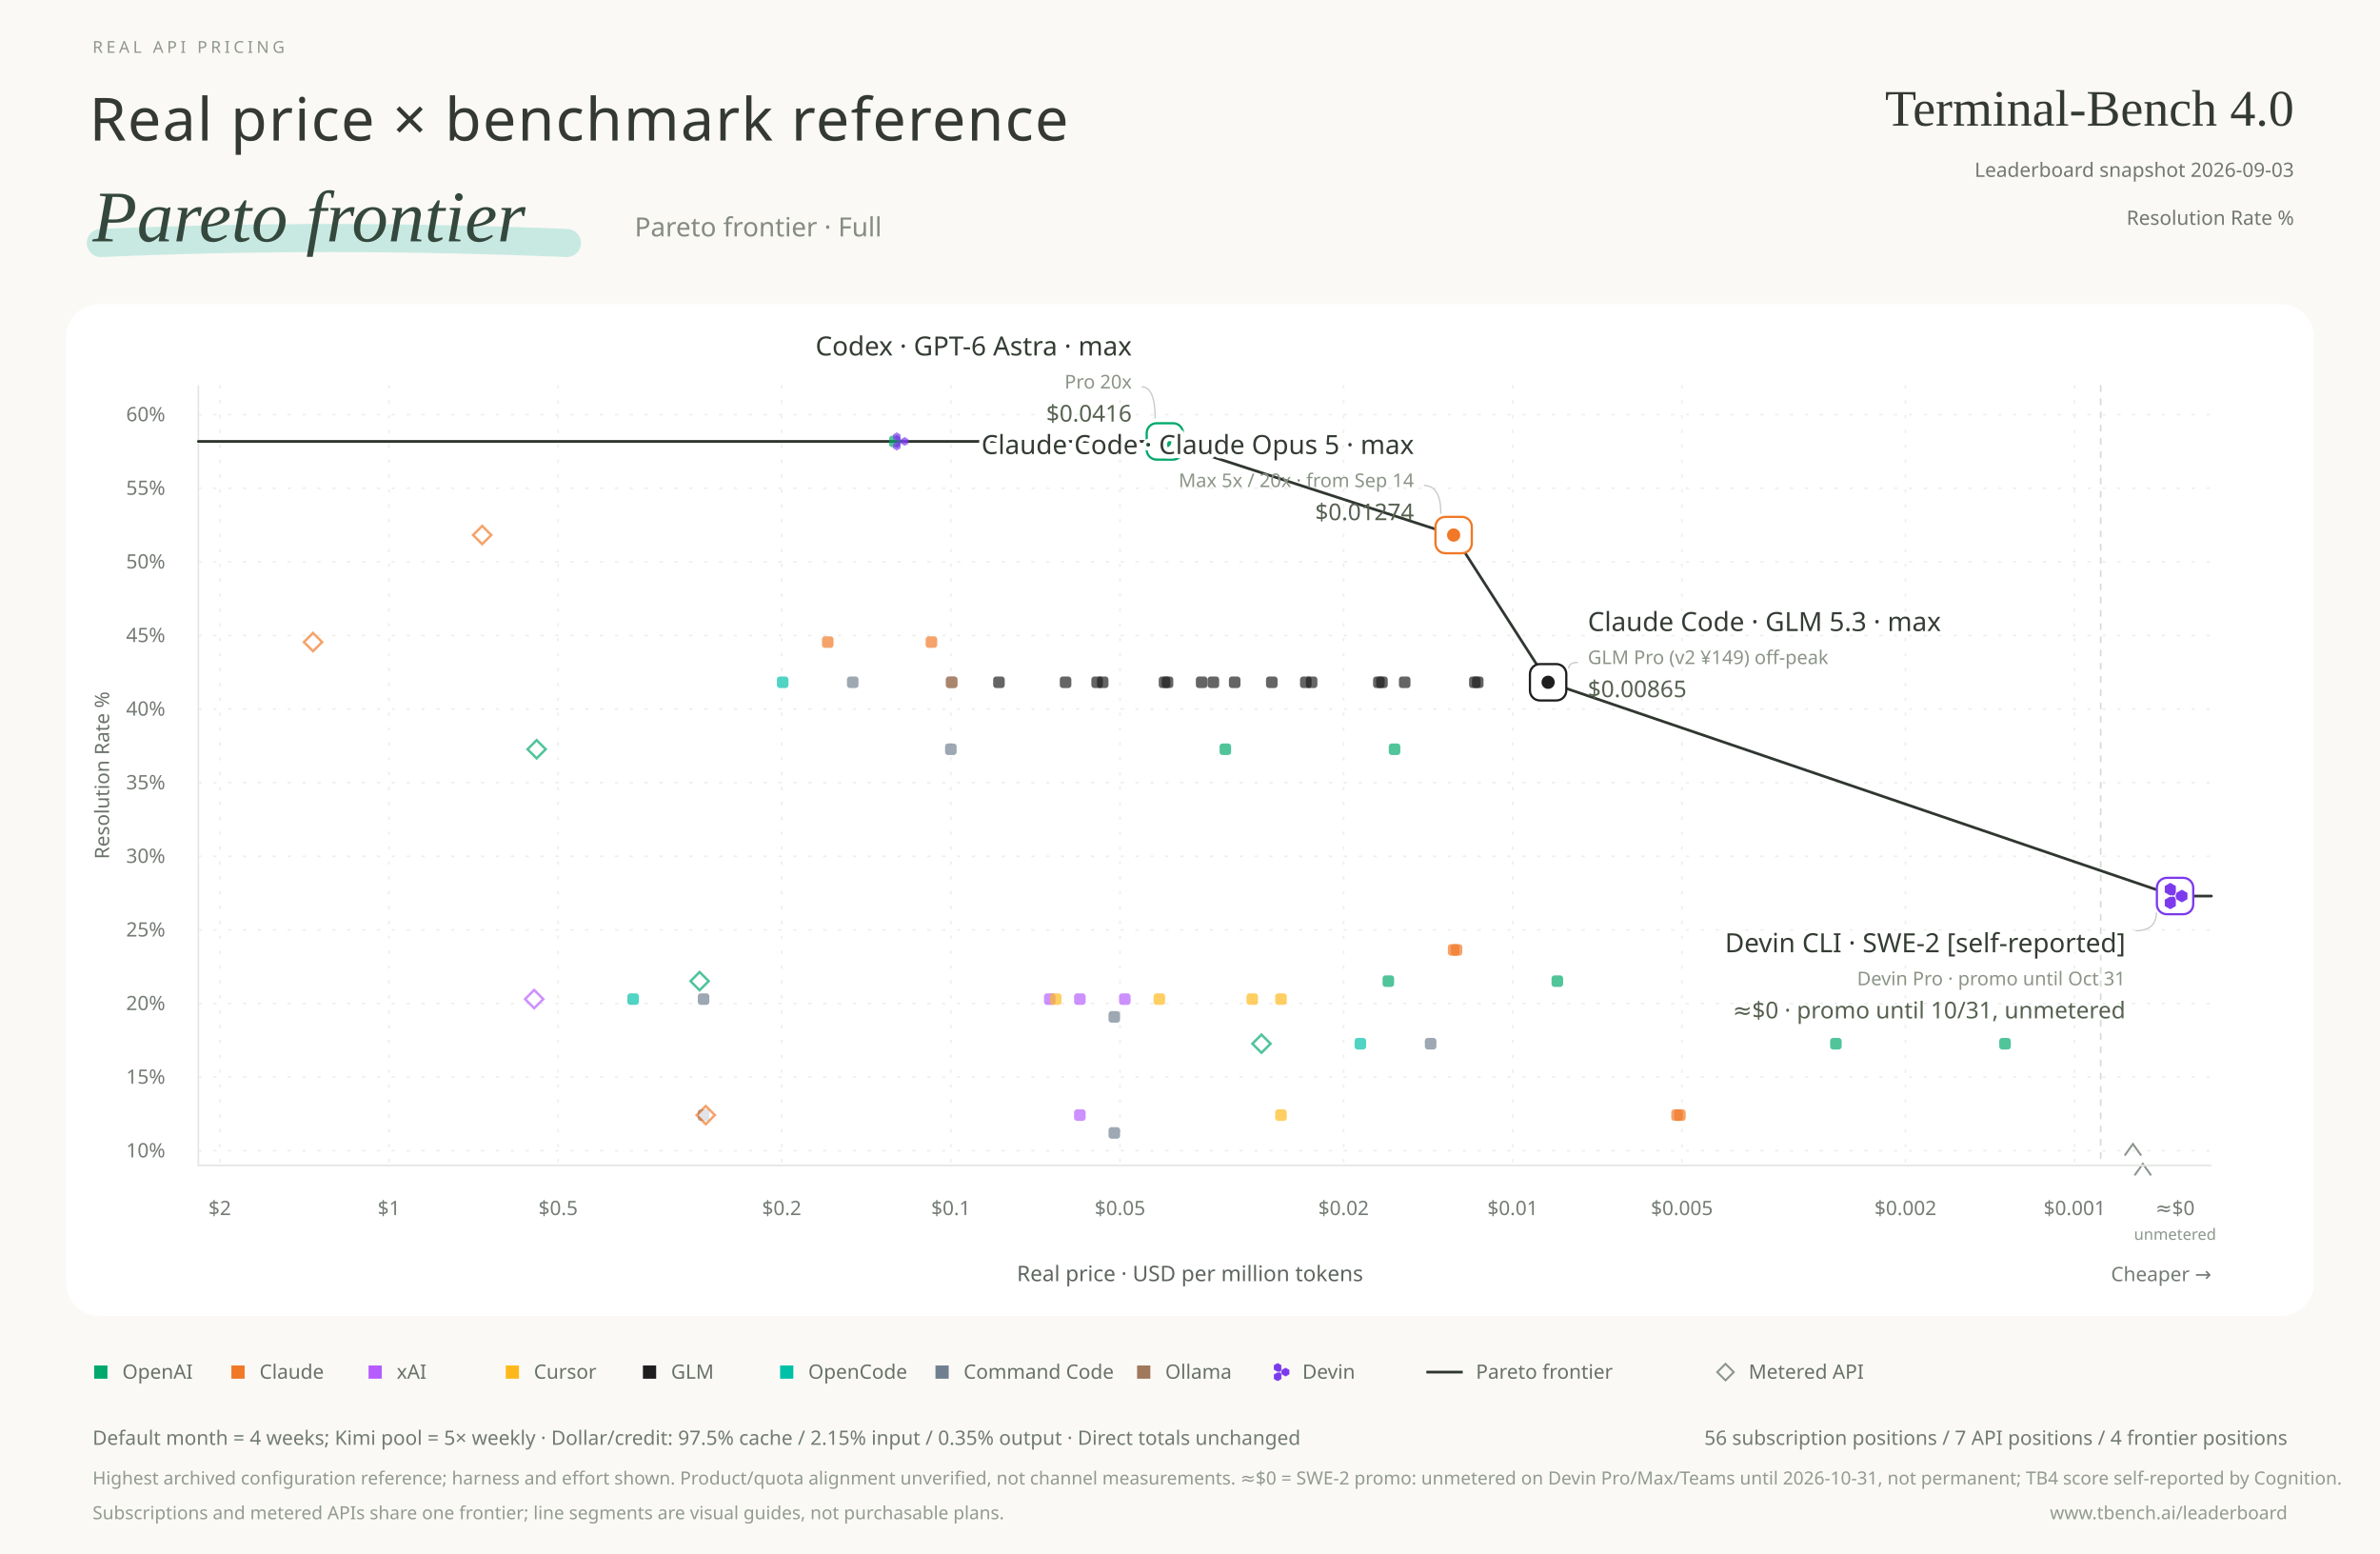
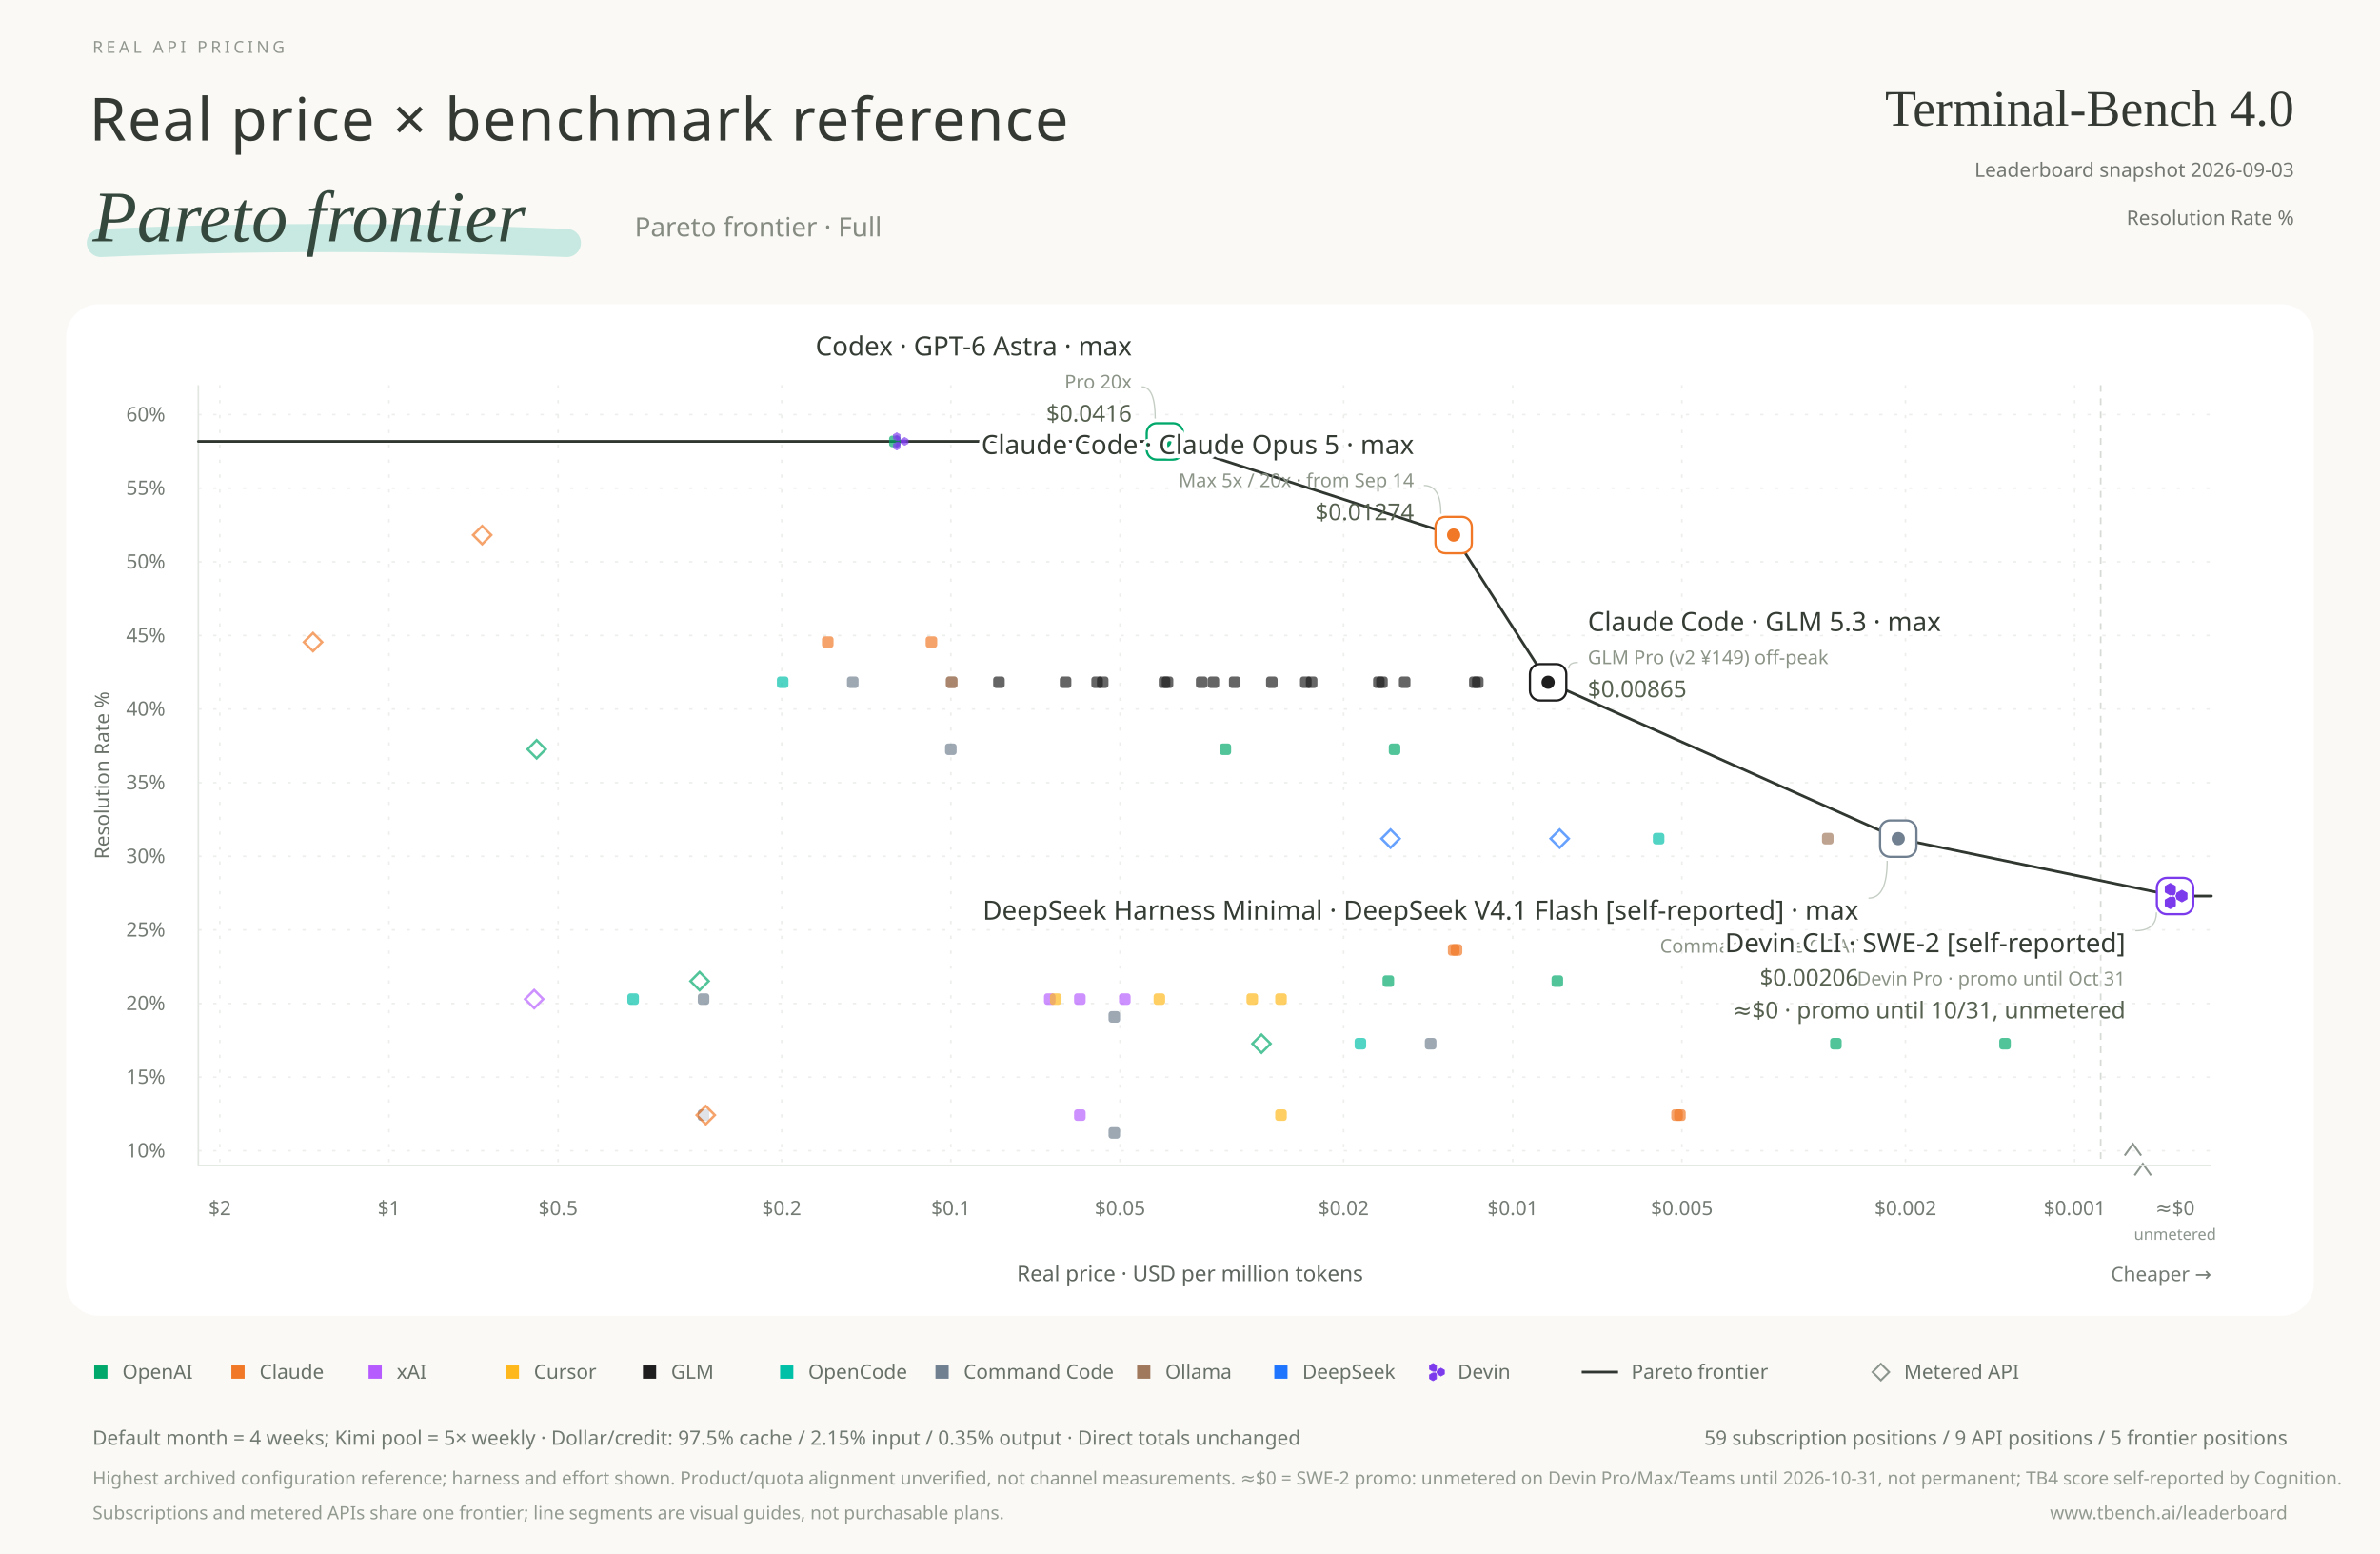
<svg xmlns="http://www.w3.org/2000/svg" width="1440" height="940" viewBox="0 0 1440 940" role="img" aria-labelledby="title desc">
  <style>text{font-family:"Microsoft YaHei","Segoe UI",sans-serif} .serif{font-family:"Times New Roman",serif} .number{font-family:"Segoe UI",sans-serif;font-variant-numeric:tabular-nums} .label-name{paint-order:stroke;stroke:#fff;stroke-width:5px;stroke-linejoin:round} .point:hover{opacity:1}</style>
  <rect width="1440" height="940" fill="#FAF9F6" />
  <text x="56.000" y="32.000" font-size="10" fill="#90968D" text-anchor="start" font-weight="400" letter-spacing="2.1">REAL API PRICING</text>
  <text x="54.000" y="85.000" font-size="36" fill="#343A33" text-anchor="start" font-weight="300" letter-spacing=".8">Real price × benchmark reference</text>
  <path d="M61 147 Q197 141 343 147" stroke="#9FDDD0" stroke-width="17" stroke-linecap="round" opacity=".55" fill="none" />
  <text x="56.000" y="146.000" font-size="44" fill="#35483E" text-anchor="start" font-weight="400" class="serif" font-style="italic">Pareto frontier</text>
  <text x="384.000" y="143.000" font-size="16" fill="#858B81" text-anchor="start" font-weight="300">Pareto frontier · Full</text>
  <text x="1388.000" y="76.000" font-size="31" fill="#343A33" text-anchor="end" font-weight="400" class="serif">Terminal-Bench 4.0</text>
  <text x="1388.000" y="107.000" font-size="12" fill="#737771" text-anchor="end" font-weight="400">Leaderboard snapshot  2026-09-03</text>
  <text x="1388.000" y="136.000" font-size="12" fill="#737771" text-anchor="end" font-weight="400">Resolution Rate %</text>
  <rect x="40" y="184" width="1360" height="612" rx="20" fill="#FFFFFF" />
  <path d="M1255.232 233V705" stroke="#E8EBE7" stroke-dasharray="2 7" opacity=".8" />
  <text x="1255.232" y="735.000" font-size="12" fill="#747B74" text-anchor="middle" font-weight="400" class="number">$0.001</text>
  <path d="M1152.892 233V705" stroke="#E8EBE7" stroke-dasharray="2 7" opacity=".8" />
  <text x="1152.892" y="735.000" font-size="12" fill="#747B74" text-anchor="middle" font-weight="400" class="number">$0.002</text>
  <path d="M1017.606 233V705" stroke="#E8EBE7" stroke-dasharray="2 7" opacity=".8" />
  <text x="1017.606" y="735.000" font-size="12" fill="#747B74" text-anchor="middle" font-weight="400" class="number">$0.005</text>
  <path d="M915.266 233V705" stroke="#E8EBE7" stroke-dasharray="2 7" opacity=".8" />
  <text x="915.266" y="735.000" font-size="12" fill="#747B74" text-anchor="middle" font-weight="400" class="number">$0.01</text>
  <path d="M812.926 233V705" stroke="#E8EBE7" stroke-dasharray="2 7" opacity=".8" />
  <text x="812.926" y="735.000" font-size="12" fill="#747B74" text-anchor="middle" font-weight="400" class="number">$0.02</text>
  <path d="M677.640 233V705" stroke="#E8EBE7" stroke-dasharray="2 7" opacity=".8" />
  <text x="677.640" y="735.000" font-size="12" fill="#747B74" text-anchor="middle" font-weight="400" class="number">$0.05</text>
  <path d="M575.300 233V705" stroke="#E8EBE7" stroke-dasharray="2 7" opacity=".8" />
  <text x="575.300" y="735.000" font-size="12" fill="#747B74" text-anchor="middle" font-weight="400" class="number">$0.1</text>
  <path d="M472.960 233V705" stroke="#E8EBE7" stroke-dasharray="2 7" opacity=".8" />
  <text x="472.960" y="735.000" font-size="12" fill="#747B74" text-anchor="middle" font-weight="400" class="number">$0.2</text>
  <path d="M337.674 233V705" stroke="#E8EBE7" stroke-dasharray="2 7" opacity=".8" />
  <text x="337.674" y="735.000" font-size="12" fill="#747B74" text-anchor="middle" font-weight="400" class="number">$0.5</text>
  <path d="M235.334 233V705" stroke="#E8EBE7" stroke-dasharray="2 7" opacity=".8" />
  <text x="235.334" y="735.000" font-size="12" fill="#747B74" text-anchor="middle" font-weight="400" class="number">$1</text>
  <path d="M132.994 233V705" stroke="#E8EBE7" stroke-dasharray="2 7" opacity=".8" />
  <text x="132.994" y="735.000" font-size="12" fill="#747B74" text-anchor="middle" font-weight="400" class="number">$2</text>
  <path d="M1271.010 233V705" stroke="#D6DBD5" stroke-dasharray="4 4" />
  <path d="M1285.505 699l5 -7 5 7M1291.505 711l5 -7 5 7" stroke="#8B958D" stroke-width="1.2" fill="none" />
  <text x="1316.000" y="735.000" font-size="12" fill="#747B74" text-anchor="middle" font-weight="400" class="number">≈$0</text>
  <text x="1316.000" y="750.000" font-size="9.5" fill="#8B958D" text-anchor="middle" font-weight="400">unmetered</text>
  <path d="M120 696.094H1338" stroke="#E8EBE7" stroke-dasharray="2 7" opacity=".8" />
  <text x="100.000" y="700.094" font-size="12" fill="#747B74" text-anchor="end" font-weight="400" class="number">10%</text>
  <path d="M120 651.566H1338" stroke="#E8EBE7" stroke-dasharray="2 7" opacity=".8" />
  <text x="100.000" y="655.566" font-size="12" fill="#747B74" text-anchor="end" font-weight="400" class="number">15%</text>
  <path d="M120 607.038H1338" stroke="#E8EBE7" stroke-dasharray="2 7" opacity=".8" />
  <text x="100.000" y="611.038" font-size="12" fill="#747B74" text-anchor="end" font-weight="400" class="number">20%</text>
  <path d="M120 562.509H1338" stroke="#E8EBE7" stroke-dasharray="2 7" opacity=".8" />
  <text x="100.000" y="566.509" font-size="12" fill="#747B74" text-anchor="end" font-weight="400" class="number">25%</text>
  <path d="M120 517.981H1338" stroke="#E8EBE7" stroke-dasharray="2 7" opacity=".8" />
  <text x="100.000" y="521.981" font-size="12" fill="#747B74" text-anchor="end" font-weight="400" class="number">30%</text>
  <path d="M120 473.453H1338" stroke="#E8EBE7" stroke-dasharray="2 7" opacity=".8" />
  <text x="100.000" y="477.453" font-size="12" fill="#747B74" text-anchor="end" font-weight="400" class="number">35%</text>
  <path d="M120 428.925H1338" stroke="#E8EBE7" stroke-dasharray="2 7" opacity=".8" />
  <text x="100.000" y="432.925" font-size="12" fill="#747B74" text-anchor="end" font-weight="400" class="number">40%</text>
  <path d="M120 384.396H1338" stroke="#E8EBE7" stroke-dasharray="2 7" opacity=".8" />
  <text x="100.000" y="388.396" font-size="12" fill="#747B74" text-anchor="end" font-weight="400" class="number">45%</text>
  <path d="M120 339.868H1338" stroke="#E8EBE7" stroke-dasharray="2 7" opacity=".8" />
  <text x="100.000" y="343.868" font-size="12" fill="#747B74" text-anchor="end" font-weight="400" class="number">50%</text>
  <path d="M120 295.340H1338" stroke="#E8EBE7" stroke-dasharray="2 7" opacity=".8" />
  <text x="100.000" y="299.340" font-size="12" fill="#747B74" text-anchor="end" font-weight="400" class="number">55%</text>
  <path d="M120 250.811H1338" stroke="#E8EBE7" stroke-dasharray="2 7" opacity=".8" />
  <text x="100.000" y="254.811" font-size="12" fill="#747B74" text-anchor="end" font-weight="400" class="number">60%</text>
  <path d="M120 233V705H1338" fill="none" stroke="#E3E7E2" />
  <text x="66.000" y="469.000" font-size="12" fill="#697169" text-anchor="middle" font-weight="400" transform="rotate(-90 66 469.0)">Resolution Rate %</text>
  <text x="720.000" y="775.000" font-size="13" fill="#5D655E" text-anchor="middle" font-weight="400">Real price · USD per million tokens</text>
  <text x="1338.000" y="775.000" font-size="12" fill="#737B74" text-anchor="end" font-weight="400">Cheaper →</text>
-   <path id="frontier" d="M120.000,267.020 L704.796,267.020 L879.512,323.660 L936.679,412.716 L1316.000,542.026 L1338.000,542.026" fill="none" stroke="#303630" stroke-width="1.65" stroke-linecap="round" stroke-linejoin="round" />
+   <path id="frontier" d="M120.000,267.020 L704.796,267.020 L879.512,323.660 L936.679,412.716 L1148.528,507.294 L1316.000,542.026 L1338.000,542.026" fill="none" stroke="#303630" stroke-width="1.65" stroke-linecap="round" stroke-linejoin="round" />
  <g class="point" data-billing="subscription" data-frontier="false" data-price="0.03247" data-score="37.27" data-x="741.380" data-y="453.237" transform="translate(741.380 453.237)">
    <rect x="-3.5" y="-3.5" width="7" height="7" rx="1.8" fill="#00A86B" opacity=".68" />
  </g>
  <g class="point" data-billing="subscription" data-frontier="false" data-price="0.01623" data-score="37.27" data-x="843.765" data-y="453.237" transform="translate(843.765 453.237)">
    <rect x="-3.5" y="-3.5" width="7" height="7" rx="1.8" fill="#00A86B" opacity=".68" />
  </g>
  <g class="point" data-billing="subscription" data-frontier="false" data-price="0.00266" data-score="17.27" data-x="1110.787" data-y="631.350" transform="translate(1110.787 631.350)">
    <rect x="-3.5" y="-3.5" width="7" height="7" rx="1.8" fill="#00A86B" opacity=".68" />
  </g>
  <g class="point" data-billing="subscription" data-frontier="false" data-price="0.00133" data-score="17.27" data-x="1213.127" data-y="631.350" transform="translate(1213.127 631.350)">
    <rect x="-3.5" y="-3.5" width="7" height="7" rx="1.8" fill="#00A86B" opacity=".68" />
  </g>
  <g class="point" data-billing="subscription" data-frontier="false" data-price="0.12579" data-score="58.18" data-x="541.424" data-y="267.020" transform="translate(541.424 267.020)">
    <rect x="-3.5" y="-3.5" width="7" height="7" rx="1.8" fill="#00A86B" opacity=".68" />
  </g>
  <g class="point" data-billing="subscription" data-frontier="true" data-price="0.0416" data-score="58.18" data-x="704.796" data-y="267.020" transform="translate(704.796 267.020)">
    <rect x="-11" y="-11" width="22" height="22" rx="6" fill="#FFF" stroke="#00A86B" stroke-width="1.35" />
    <circle r="4" fill="#00A86B" />
  </g>
  <g class="point" data-billing="subscription" data-frontier="false" data-price="0.12315" data-score="58.18" data-x="544.556" data-y="267.020" transform="translate(544.556 267.020)">
    <path d="M0.11,-1.63 L-1.97,-0.43 L-4.05,-1.63 L-4.05,-4.03 L-1.97,-5.23 L0.11,-4.03Z M0.11,4.03 L-1.97,5.23 L-4.05,4.03 L-4.05,1.63 L-1.97,0.43 L0.11,1.63Z M4.91,1.20 L2.83,2.40 L0.75,1.20 L0.75,-1.20 L2.83,-2.40 L4.91,-1.20Z" fill="#7C3AED" opacity="0.68" stroke="#7C3AED" stroke-width="0.43" stroke-linejoin="round" />
    <path d="M-0.89,-1.27 L-1.87,-2.69 M-0.89,1.27 L-1.87,2.69 M1.27,0.00 L2.69,0.00" stroke="#7C3AED" stroke-width="2.16" stroke-linecap="round" opacity="0.68" fill="none" />
  </g>
  <g class="point" data-billing="subscription" data-frontier="false" data-price="0.01259" data-score="23.64" data-x="881.261" data-y="574.621" transform="translate(881.261 574.621)">
    <rect x="-3.5" y="-3.5" width="7" height="7" rx="1.8" fill="#F07826" opacity=".68" />
  </g>
  <g class="point" data-billing="subscription" data-frontier="true" data-price="0.01274" data-score="51.82" data-x="879.512" data-y="323.660" transform="translate(879.512 323.660)">
    <rect x="-11" y="-11" width="22" height="22" rx="6" fill="#FFF" stroke="#F07826" stroke-width="1.35" />
    <circle r="4" fill="#F07826" />
  </g>
  <g class="point" data-billing="subscription" data-frontier="false" data-price="0.05894" data-score="20.3" data-x="653.353" data-y="604.366" transform="translate(653.353 604.366)">
    <rect x="-3.5" y="-3.5" width="7" height="7" rx="1.8" fill="#B65CFF" opacity=".68" />
  </g>
  <g class="point" data-billing="subscription" data-frontier="false" data-price="0.04902" data-score="20.3" data-x="680.563" data-y="604.366" transform="translate(680.563 604.366)">
    <rect x="-3.5" y="-3.5" width="7" height="7" rx="1.8" fill="#B65CFF" opacity=".68" />
  </g>
  <g class="point" data-billing="subscription" data-frontier="false" data-price="0.06667" data-score="20.3" data-x="635.158" data-y="604.366" transform="translate(635.158 604.366)">
    <rect x="-3.5" y="-3.5" width="7" height="7" rx="1.8" fill="#B65CFF" opacity=".68" />
  </g>
  <g class="point" data-billing="subscription" data-frontier="false" data-price="0.02585" data-score="20.3" data-x="775.044" data-y="604.366" transform="translate(775.044 604.366)">
    <rect x="-3.5" y="-3.5" width="7" height="7" rx="1.8" fill="#FFB81C" opacity=".68" />
  </g>
  <g class="point" data-billing="subscription" data-frontier="false" data-price="0.06506" data-score="20.3" data-x="638.767" data-y="604.366" transform="translate(638.767 604.366)">
    <rect x="-3.5" y="-3.5" width="7" height="7" rx="1.8" fill="#FFB81C" opacity=".68" />
  </g>
  <g class="point" data-billing="subscription" data-frontier="false" data-price="0.04255" data-score="20.3" data-x="701.462" data-y="604.366" transform="translate(701.462 604.366)">
    <rect x="-3.5" y="-3.5" width="7" height="7" rx="1.8" fill="#FFB81C" opacity=".68" />
  </g>
  <g class="point" data-billing="subscription" data-frontier="false" data-price="0.02908" data-score="20.3" data-x="757.660" data-y="604.366" transform="translate(757.660 604.366)">
    <rect x="-3.5" y="-3.5" width="7" height="7" rx="1.8" fill="#FFB81C" opacity=".68" />
  </g>
  <g class="point" data-billing="subscription" data-frontier="false" data-price="0.08211" data-score="41.82" data-x="604.403" data-y="412.716" transform="translate(604.403 412.716)">
    <rect x="-3.5" y="-3.5" width="7" height="7" rx="1.8" fill="#1E1E1E" opacity=".68" />
  </g>
  <g class="point" data-billing="subscription" data-frontier="false" data-price="0.05491" data-score="41.82" data-x="663.810" data-y="412.716" transform="translate(663.810 412.716)">
    <rect x="-3.5" y="-3.5" width="7" height="7" rx="1.8" fill="#1E1E1E" opacity=".68" />
  </g>
  <g class="point" data-billing="subscription" data-frontier="false" data-price="0.04115" data-score="41.82" data-x="706.401" data-y="412.716" transform="translate(706.401 412.716)">
    <rect x="-3.5" y="-3.5" width="7" height="7" rx="1.8" fill="#1E1E1E" opacity=".68" />
  </g>
  <g class="point" data-billing="subscription" data-frontier="false" data-price="0.0341" data-score="41.82" data-x="734.148" data-y="412.716" transform="translate(734.148 412.716)">
    <rect x="-3.5" y="-3.5" width="7" height="7" rx="1.8" fill="#1E1E1E" opacity=".68" />
  </g>
  <g class="point" data-billing="subscription" data-frontier="false" data-price="0.0228" data-score="41.82" data-x="793.581" data-y="412.716" transform="translate(793.581 412.716)">
    <rect x="-3.5" y="-3.5" width="7" height="7" rx="1.8" fill="#1E1E1E" opacity=".68" />
  </g>
  <g class="point" data-billing="subscription" data-frontier="false" data-price="0.01709" data-score="41.82" data-x="836.142" data-y="412.716" transform="translate(836.142 412.716)">
    <rect x="-3.5" y="-3.5" width="7" height="7" rx="1.8" fill="#1E1E1E" opacity=".68" />
  </g>
  <g class="point" data-billing="subscription" data-frontier="false" data-price="0.06249" data-score="41.82" data-x="644.718" data-y="412.716" transform="translate(644.718 412.716)">
    <rect x="-3.5" y="-3.5" width="7" height="7" rx="1.8" fill="#1E1E1E" opacity=".68" />
  </g>
  <g class="point" data-billing="subscription" data-frontier="false" data-price="0.04166" data-score="41.82" data-x="704.583" data-y="412.716" transform="translate(704.583 412.716)">
    <rect x="-3.5" y="-3.5" width="7" height="7" rx="1.8" fill="#1E1E1E" opacity=".68" />
  </g>
  <g class="point" data-billing="subscription" data-frontier="false" data-price="0.03125" data-score="41.82" data-x="747.034" data-y="412.716" transform="translate(747.034 412.716)">
    <rect x="-3.5" y="-3.5" width="7" height="7" rx="1.8" fill="#1E1E1E" opacity=".68" />
  </g>
  <g class="point" data-billing="subscription" data-frontier="false" data-price="0.01731" data-score="41.82" data-x="834.253" data-y="412.716" transform="translate(834.253 412.716)">
    <rect x="-3.5" y="-3.5" width="7" height="7" rx="1.8" fill="#1E1E1E" opacity=".68" />
  </g>
  <g class="point" data-billing="subscription" data-frontier="false" data-price="0.01154" data-score="41.82" data-x="894.118" data-y="412.716" transform="translate(894.118 412.716)">
    <rect x="-3.5" y="-3.5" width="7" height="7" rx="1.8" fill="#1E1E1E" opacity=".68" />
  </g>
  <g class="point" data-billing="subscription" data-frontier="true" data-price="0.00865" data-score="41.82" data-x="936.679" data-y="412.716" transform="translate(936.679 412.716)">
    <rect x="-11" y="-11" width="22" height="22" rx="6" fill="#FFF" stroke="#1E1E1E" stroke-width="1.35" />
    <circle r="4" fill="#1E1E1E" />
  </g>
  <g class="point" data-billing="subscription" data-frontier="false" data-price="0.05367" data-score="41.82" data-x="667.182" data-y="412.716" transform="translate(667.182 412.716)">
    <rect x="-3.5" y="-3.5" width="7" height="7" rx="1.8" fill="#1E1E1E" opacity=".68" />
  </g>
  <g class="point" data-billing="subscription" data-frontier="false" data-price="0.03578" data-score="41.82" data-x="727.047" data-y="412.716" transform="translate(727.047 412.716)">
    <rect x="-3.5" y="-3.5" width="7" height="7" rx="1.8" fill="#1E1E1E" opacity=".68" />
  </g>
  <g class="point" data-billing="subscription" data-frontier="false" data-price="0.02684" data-score="41.82" data-x="769.495" data-y="412.716" transform="translate(769.495 412.716)">
    <rect x="-3.5" y="-3.5" width="7" height="7" rx="1.8" fill="#1E1E1E" opacity=".68" />
  </g>
  <g class="point" data-billing="subscription" data-frontier="false" data-price="0.02335" data-score="41.82" data-x="790.061" data-y="412.716" transform="translate(790.061 412.716)">
    <rect x="-3.5" y="-3.5" width="7" height="7" rx="1.8" fill="#1E1E1E" opacity=".68" />
  </g>
  <g class="point" data-billing="subscription" data-frontier="false" data-price="0.01557" data-score="41.82" data-x="849.895" data-y="412.716" transform="translate(849.895 412.716)">
    <rect x="-3.5" y="-3.5" width="7" height="7" rx="1.8" fill="#1E1E1E" opacity=".68" />
  </g>
  <g class="point" data-billing="subscription" data-frontier="false" data-price="0.01168" data-score="41.82" data-x="892.338" data-y="412.716" transform="translate(892.338 412.716)">
    <rect x="-3.5" y="-3.5" width="7" height="7" rx="1.8" fill="#1E1E1E" opacity=".68" />
  </g>
  <g class="point" data-billing="subscription" data-frontier="false" data-price="0.36765" data-score="20.3" data-x="383.072" data-y="604.366" transform="translate(383.072 604.366)">
    <rect x="-3.5" y="-3.5" width="7" height="7" rx="1.8" fill="#00C0A8" opacity=".68" />
  </g>
  <g class="point" data-billing="subscription" data-frontier="false" data-price="0.01867" data-score="17.27" data-x="823.086" data-y="631.350" transform="translate(823.086 631.350)">
    <rect x="-3.5" y="-3.5" width="7" height="7" rx="1.8" fill="#00C0A8" opacity=".68" />
  </g>
  <g class="point" data-billing="subscription" data-frontier="false" data-price="0.1992" data-score="41.82" data-x="473.552" data-y="412.716" transform="translate(473.552 412.716)">
    <rect x="-3.5" y="-3.5" width="7" height="7" rx="1.8" fill="#00C0A8" opacity=".68" />
  </g>
+   <g class="point" data-billing="subscription" data-frontier="false" data-price="0.0055" data-score="31.2" data-x="1003.534" data-y="507.294" transform="translate(1003.534 507.294)">
+     <rect x="-3.5" y="-3.5" width="7" height="7" rx="1.8" fill="#00C0A8" opacity=".68" />
+   </g>
  <g class="point" data-billing="subscription" data-frontier="false" data-price="0.1" data-score="37.27" data-x="575.300" data-y="453.237" transform="translate(575.300 453.237)">
    <rect x="-3.5" y="-3.5" width="7" height="7" rx="1.8" fill="#708090" opacity=".68" />
  </g>
+   <g class="point" data-billing="subscription" data-frontier="true" data-price="0.00206" data-score="31.2" data-x="1148.528" data-y="507.294" transform="translate(1148.528 507.294)">
+     <rect x="-11" y="-11" width="22" height="22" rx="6" fill="#FFF" stroke="#708090" stroke-width="1.35" />
+     <circle r="4" fill="#708090" />
+   </g>
  <g class="point" data-billing="subscription" data-frontier="false" data-price="0.05118" data-score="19.09" data-x="674.196" data-y="615.142" transform="translate(674.196 615.142)">
    <rect x="-3.5" y="-3.5" width="7" height="7" rx="1.8" fill="#708090" opacity=".68" />
  </g>
  <g class="point" data-billing="subscription" data-frontier="false" data-price="0.014" data-score="17.27" data-x="865.588" data-y="631.350" transform="translate(865.588 631.350)">
    <rect x="-3.5" y="-3.5" width="7" height="7" rx="1.8" fill="#708090" opacity=".68" />
  </g>
  <g class="point" data-billing="subscription" data-frontier="false" data-price="0.14948" data-score="41.82" data-x="515.948" data-y="412.716" transform="translate(515.948 412.716)">
    <rect x="-3.5" y="-3.5" width="7" height="7" rx="1.8" fill="#708090" opacity=".68" />
  </g>
  <g class="point" data-billing="subscription" data-frontier="false" data-price="0.27548" data-score="12.42" data-x="425.685" data-y="674.543" transform="translate(425.685 674.543)">
    <rect x="-3.5" y="-3.5" width="7" height="7" rx="1.8" fill="#708090" opacity=".68" />
  </g>
  <g class="point" data-billing="subscription" data-frontier="false" data-price="0.27548" data-score="20.3" data-x="425.685" data-y="604.366" transform="translate(425.685 604.366)">
    <rect x="-3.5" y="-3.5" width="7" height="7" rx="1.8" fill="#708090" opacity=".68" />
  </g>
  <g class="point" data-billing="subscription" data-frontier="false" data-price="0.05118" data-score="11.21" data-x="674.196" data-y="685.318" transform="translate(674.196 685.318)">
    <rect x="-3.5" y="-3.5" width="7" height="7" rx="1.8" fill="#708090" opacity=".68" />
+   </g>
+   <g class="point" data-billing="subscription" data-frontier="false" data-price="0.00275" data-score="31.2" data-x="1105.874" data-y="507.294" transform="translate(1105.874 507.294)">
+     <rect x="-3.5" y="-3.5" width="7" height="7" rx="1.8" fill="#A0785C" opacity=".68" />
  </g>
  <g class="point" data-billing="subscription" data-frontier="false" data-price="0.09965" data-score="41.82" data-x="575.818" data-y="412.716" transform="translate(575.818 412.716)">
    <rect x="-3.5" y="-3.5" width="7" height="7" rx="1.8" fill="#A0785C" opacity=".68" />
  </g>
  <g class="point" data-billing="subscription" data-frontier="false" data-price="0.09967" data-score="41.82" data-x="575.788" data-y="412.716" transform="translate(575.788 412.716)">
    <rect x="-3.5" y="-3.5" width="7" height="7" rx="1.8" fill="#A0785C" opacity=".68" />
  </g>
  <g class="point" data-billing="subscription" data-frontier="false" data-price="0.01665" data-score="21.52" data-x="839.993" data-y="593.501" transform="translate(839.993 593.501)">
    <rect x="-3.5" y="-3.5" width="7" height="7" rx="1.8" fill="#00A86B" opacity=".68" />
  </g>
  <g class="point" data-billing="subscription" data-frontier="false" data-price="0.00833" data-score="21.52" data-x="942.244" data-y="593.501" transform="translate(942.244 593.501)">
    <rect x="-3.5" y="-3.5" width="7" height="7" rx="1.8" fill="#00A86B" opacity=".68" />
  </g>
  <g class="point" data-billing="subscription" data-frontier="false" data-price="0.00504" data-score="12.42" data-x="1016.430" data-y="674.543" transform="translate(1016.430 674.543)">
    <rect x="-3.5" y="-3.5" width="7" height="7" rx="1.8" fill="#F07826" opacity=".68" />
  </g>
  <g class="point" data-billing="subscription" data-frontier="false" data-price="0.0051" data-score="12.42" data-x="1014.682" data-y="674.543" transform="translate(1014.682 674.543)">
    <rect x="-3.5" y="-3.5" width="7" height="7" rx="1.8" fill="#F07826" opacity=".68" />
  </g>
  <g class="point" data-billing="subscription" data-frontier="false" data-price="0.01274" data-score="23.64" data-x="879.512" data-y="574.621" transform="translate(879.512 574.621)">
    <rect x="-3.5" y="-3.5" width="7" height="7" rx="1.8" fill="#F07826" opacity=".68" />
  </g>
  <g class="point" data-billing="subscription" data-frontier="false" data-price="0.1656" data-score="44.55" data-x="500.827" data-y="388.404" transform="translate(500.827 388.404)">
    <rect x="-3.5" y="-3.5" width="7" height="7" rx="1.8" fill="#F07826" opacity=".68" />
  </g>
  <g class="point" data-billing="subscription" data-frontier="false" data-price="0.10828" data-score="44.55" data-x="563.555" data-y="388.404" transform="translate(563.555 388.404)">
    <rect x="-3.5" y="-3.5" width="7" height="7" rx="1.8" fill="#F07826" opacity=".68" />
  </g>
  <g class="point" data-billing="subscription" data-frontier="false" data-price="0.02585" data-score="12.42" data-x="775.044" data-y="674.543" transform="translate(775.044 674.543)">
    <rect x="-3.5" y="-3.5" width="7" height="7" rx="1.8" fill="#FFB81C" opacity=".68" />
  </g>
  <g class="point" data-billing="subscription" data-frontier="false" data-price="0.05894" data-score="12.42" data-x="653.353" data-y="674.543" transform="translate(653.353 674.543)">
    <rect x="-3.5" y="-3.5" width="7" height="7" rx="1.8" fill="#B65CFF" opacity=".68" />
  </g>
  <g class="point" data-billing="subscription" data-frontier="true" data-price="0.0" data-score="27.3" data-x="1316.000" data-y="542.026" transform="translate(1316.000 542.026)">
    <rect x="-11" y="-11" width="22" height="22" rx="6" fill="#FFF" stroke="#7C3AED" stroke-width="1.35" />
    <path d="M0.16,-2.38 L-2.87,-0.63 L-5.90,-2.38 L-5.90,-5.88 L-2.87,-7.63 L0.16,-5.88Z M0.16,5.88 L-2.87,7.63 L-5.90,5.88 L-5.90,2.38 L-2.87,0.63 L0.16,2.38Z M7.16,1.75 L4.13,3.50 L1.10,1.75 L1.10,-1.75 L4.13,-3.50 L7.16,-1.75Z" fill="#7C3AED" opacity="1.0" stroke="#7C3AED" stroke-width="0.63" stroke-linejoin="round" />
    <path d="M-1.29,-1.86 L-2.73,-3.92 M-1.29,1.86 L-2.73,3.92 M1.86,0.00 L3.92,0.00" stroke="#7C3AED" stroke-width="3.15" stroke-linecap="round" opacity="1.0" fill="none" />
+   </g>
+   <g class="point" data-billing="metered" data-frontier="false" data-price="0.00825" data-score="31.2" data-x="943.669" data-y="507.294" transform="translate(943.669 507.294)">
+     <path d="M0 -5.5L5.5 0 0 5.5 -5.5 0Z" fill="white" stroke="#1F75FE" stroke-width="1.5" opacity=".68" />
+   </g>
+   <g class="point" data-billing="metered" data-frontier="false" data-price="0.0165" data-score="31.2" data-x="841.329" data-y="507.294" transform="translate(841.329 507.294)">
+     <path d="M0 -5.5L5.5 0 0 5.5 -5.5 0Z" fill="white" stroke="#1F75FE" stroke-width="1.5" opacity=".68" />
  </g>
  <g class="point" data-billing="metered" data-frontier="false" data-price="0.546" data-score="37.27" data-x="324.680" data-y="453.237" transform="translate(324.680 453.237)">
    <path d="M0 -5.5L5.5 0 0 5.5 -5.5 0Z" fill="white" stroke="#00A86B" stroke-width="1.5" opacity=".68" />
  </g>
  <g class="point" data-billing="metered" data-frontier="false" data-price="0.5515" data-score="20.3" data-x="323.200" data-y="604.366" transform="translate(323.200 604.366)">
    <path d="M0 -5.5L5.5 0 0 5.5 -5.5 0Z" fill="white" stroke="#B65CFF" stroke-width="1.5" opacity=".68" />
  </g>
  <g class="point" data-billing="metered" data-frontier="false" data-price="0.6825" data-score="51.82" data-x="291.734" data-y="323.660" transform="translate(291.734 323.660)">
    <path d="M0 -5.5L5.5 0 0 5.5 -5.5 0Z" fill="white" stroke="#F07826" stroke-width="1.5" opacity=".68" />
  </g>
  <g class="point" data-billing="metered" data-frontier="false" data-price="0.273" data-score="12.42" data-x="427.020" data-y="674.543" transform="translate(427.020 674.543)">
    <path d="M0 -5.5L5.5 0 0 5.5 -5.5 0Z" fill="white" stroke="#F07826" stroke-width="1.5" opacity=".68" />
  </g>
  <g class="point" data-billing="metered" data-frontier="false" data-price="1.365" data-score="44.55" data-x="189.394" data-y="388.404" transform="translate(189.394 388.404)">
    <path d="M0 -5.5L5.5 0 0 5.5 -5.5 0Z" fill="white" stroke="#F07826" stroke-width="1.5" opacity=".68" />
  </g>
  <g class="point" data-billing="metered" data-frontier="false" data-price="0.28" data-score="21.52" data-x="423.282" data-y="593.501" transform="translate(423.282 593.501)">
    <path d="M0 -5.5L5.5 0 0 5.5 -5.5 0Z" fill="white" stroke="#00A86B" stroke-width="1.5" opacity=".68" />
  </g>
  <g class="point" data-billing="metered" data-frontier="false" data-price="0.028" data-score="17.27" data-x="763.248" data-y="631.350" transform="translate(763.248 631.350)">
    <path d="M0 -5.5L5.5 0 0 5.5 -5.5 0Z" fill="white" stroke="#00A86B" stroke-width="1.5" opacity=".68" />
  </g>
  <g class="front-label" data-model="gpt-6-astra">
    <path d="M698.937,253.211Q698.937,234.020 690.796,234.020" stroke="#C4CDC3" stroke-width=".8" fill="none" />
    <text x="684.796" y="215.020" font-size="16" fill="#343C34" text-anchor="end" font-weight="400" class="label-name">Codex · GPT-6 Astra · max</text>
    <text x="684.796" y="235.020" font-size="11.5" fill="#8B9487" text-anchor="end" font-weight="400">Pro 20x</text>
    <text x="684.796" y="255.020" font-size="14" fill="#566150" text-anchor="end" font-weight="400" class="number">$0.0416</text>
  </g>
  <g class="front-label" data-model="claude-opus-5">
    <path d="M871.795,310.797Q871.795,293.660 861.512,293.660" stroke="#C4CDC3" stroke-width=".8" fill="none" />
    <text x="855.512" y="274.660" font-size="16" fill="#343C34" text-anchor="end" font-weight="400" class="label-name">Claude Code · Claude Opus 5 · max</text>
    <text x="855.512" y="294.660" font-size="11.5" fill="#8B9487" text-anchor="end" font-weight="400">Max 5x / 20x · from Sep 14</text>
    <text x="855.512" y="314.660" font-size="14" fill="#566150" text-anchor="end" font-weight="400" class="number">$0.01274</text>
  </g>
  <g class="front-label" data-model="glm-5.3">
    <path d="M949.159,404.396Q949.159,400.716 954.679,400.716" stroke="#C4CDC3" stroke-width=".8" fill="none" />
    <text x="960.679" y="381.716" font-size="16" fill="#343C34" text-anchor="start" font-weight="400" class="label-name">Claude Code · GLM 5.3 · max</text>
    <text x="960.679" y="401.716" font-size="11.5" fill="#8B9487" text-anchor="start" font-weight="400">GLM Pro (v2 ¥149) off-peak</text>
    <text x="960.679" y="421.716" font-size="14" fill="#566150" text-anchor="start" font-weight="400" class="number">$0.00865</text>
+   </g>
+   <g class="front-label" data-model="deepseek-v4.1-flash">
+     <path d="M1141.820,520.711Q1141.820,543.294 1130.528,543.294" stroke="#C4CDC3" stroke-width=".8" fill="none" />
+     <text x="1124.528" y="556.294" font-size="16" fill="#343C34" text-anchor="end" font-weight="400" class="label-name">DeepSeek Harness Minimal · DeepSeek V4.1 Flash [self-reported] · max</text>
+     <text x="1124.528" y="576.294" font-size="11.5" fill="#8B9487" text-anchor="end" font-weight="400">Command Code GOAT</text>
+     <text x="1124.528" y="596.294" font-size="14" fill="#566150" text-anchor="end" font-weight="400" class="number">$0.00206</text>
  </g>
  <g class="front-label" data-model="swe-2">
    <path d="M1304.711,551.904Q1304.711,563.026 1292.000,563.026" stroke="#C4CDC3" stroke-width=".8" fill="none" />
    <text x="1286.000" y="576.026" font-size="16" fill="#343C34" text-anchor="end" font-weight="400" class="label-name">Devin CLI · SWE-2 [self-reported]</text>
    <text x="1286.000" y="596.026" font-size="11.5" fill="#8B9487" text-anchor="end" font-weight="400">Devin Pro · promo until Oct 31</text>
    <text x="1286.000" y="616.026" font-size="14" fill="#566150" text-anchor="end" font-weight="400" class="number">≈$0 · promo until 10/31, unmetered</text>
  </g>
  <rect x="57" y="826" width="8" height="8" fill="#00A86B" />
  <text x="74.000" y="834.000" font-size="12" fill="#687168" text-anchor="start" font-weight="400">OpenAI</text>
  <rect x="140" y="826" width="8" height="8" fill="#F07826" />
  <text x="157.000" y="834.000" font-size="12" fill="#687168" text-anchor="start" font-weight="400">Claude</text>
  <rect x="223" y="826" width="8" height="8" fill="#B65CFF" />
  <text x="240.000" y="834.000" font-size="12" fill="#687168" text-anchor="start" font-weight="400">xAI</text>
  <rect x="306" y="826" width="8" height="8" fill="#FFB81C" />
  <text x="323.000" y="834.000" font-size="12" fill="#687168" text-anchor="start" font-weight="400">Cursor</text>
  <rect x="389" y="826" width="8" height="8" fill="#1E1E1E" />
  <text x="406.000" y="834.000" font-size="12" fill="#687168" text-anchor="start" font-weight="400">GLM</text>
  <rect x="472" y="826" width="8" height="8" fill="#00C0A8" />
  <text x="489.000" y="834.000" font-size="12" fill="#687168" text-anchor="start" font-weight="400">OpenCode</text>
  <rect x="566" y="826" width="8" height="8" fill="#708090" />
  <text x="583.000" y="834.000" font-size="12" fill="#687168" text-anchor="start" font-weight="400">Command Code</text>
  <rect x="688" y="826" width="8" height="8" fill="#A0785C" />
  <text x="705.000" y="834.000" font-size="12" fill="#687168" text-anchor="start" font-weight="400">Ollama</text>
-   <path d="M775.11,828.37 L773.03,829.57 L770.95,828.37 L770.95,825.97 L773.03,824.77 L775.11,825.97Z M775.11,834.03 L773.03,835.23 L770.95,834.03 L770.95,831.63 L773.03,830.43 L775.11,831.63Z M779.91,831.20 L777.83,832.40 L775.75,831.20 L775.75,828.80 L777.83,827.60 L779.91,828.80Z" fill="#7C3AED" opacity="1.0" stroke="#7C3AED" stroke-width="0.43" stroke-linejoin="round" />
-   <path d="M774.11,828.73 L773.13,827.31 M774.11,831.27 L773.13,832.69 M776.27,830.00 L777.69,830.00" stroke="#7C3AED" stroke-width="2.16" stroke-linecap="round" opacity="1.0" fill="none" />
-   <text x="788.000" y="834.000" font-size="12" fill="#687168" text-anchor="start" font-weight="400">Devin</text>
-   <path d="M863 830h22" stroke="#303630" stroke-width="1.65" />
-   <text x="893.000" y="834.000" font-size="12" fill="#687168" text-anchor="start" font-weight="400">Pareto frontier</text>
-   <path d="M1044 825l5 5-5 5-5-5Z" fill="none" stroke="#8B958D" stroke-width="1.2" />
-   <text x="1058.000" y="834.000" font-size="12" fill="#687168" text-anchor="start" font-weight="400">Metered API</text>
+   <rect x="771" y="826" width="8" height="8" fill="#1F75FE" />
+   <text x="788.000" y="834.000" font-size="12" fill="#687168" text-anchor="start" font-weight="400">DeepSeek</text>
+   <path d="M869.11,828.37 L867.03,829.57 L864.95,828.37 L864.95,825.97 L867.03,824.77 L869.11,825.97Z M869.11,834.03 L867.03,835.23 L864.95,834.03 L864.95,831.63 L867.03,830.43 L869.11,831.63Z M873.91,831.20 L871.83,832.40 L869.75,831.20 L869.75,828.80 L871.83,827.60 L873.91,828.80Z" fill="#7C3AED" opacity="1.0" stroke="#7C3AED" stroke-width="0.43" stroke-linejoin="round" />
+   <path d="M868.11,828.73 L867.13,827.31 M868.11,831.27 L867.13,832.69 M870.27,830.00 L871.69,830.00" stroke="#7C3AED" stroke-width="2.16" stroke-linecap="round" opacity="1.0" fill="none" />
+   <text x="882.000" y="834.000" font-size="12" fill="#687168" text-anchor="start" font-weight="400">Devin</text>
+   <path d="M957 830h22" stroke="#303630" stroke-width="1.65" />
+   <text x="987.000" y="834.000" font-size="12" fill="#687168" text-anchor="start" font-weight="400">Pareto frontier</text>
+   <path d="M1138 825l5 5-5 5-5-5Z" fill="none" stroke="#8B958D" stroke-width="1.2" />
+   <text x="1152.000" y="834.000" font-size="12" fill="#687168" text-anchor="start" font-weight="400">Metered API</text>
  <text x="56.000" y="874.000" font-size="12" fill="#727B72" text-anchor="start" font-weight="400">Default month = 4 weeks; Kimi pool = 5× weekly · Dollar/credit: 97.5% cache / 2.15% input / 0.35% output · Direct totals unchanged</text>
-   <text x="1384.000" y="874.000" font-size="12" fill="#727B72" text-anchor="end" font-weight="400">56 subscription positions / 7 API positions / 4 frontier positions</text>
+   <text x="1384.000" y="874.000" font-size="12" fill="#727B72" text-anchor="end" font-weight="400">59 subscription positions / 9 API positions / 5 frontier positions</text>
  <text x="56.000" y="898.000" font-size="11" fill="#929A90" text-anchor="start" font-weight="400">Highest archived configuration reference; harness and effort shown. Product/quota alignment unverified, not channel measurements. ≈$0 = SWE-2 promo: unmetered on Devin Pro/Max/Teams until 2026-10-31, not permanent; TB4 score self-reported by Cognition.</text>
  <text x="56.000" y="919.000" font-size="11" fill="#929A90" text-anchor="start" font-weight="400">Subscriptions and metered APIs share one frontier; line segments are visual guides, not purchasable plans.</text>
  <text x="1384.000" y="919.000" font-size="11" fill="#929A90" text-anchor="end" font-weight="400">www.tbench.ai/leaderboard</text>
</svg>
